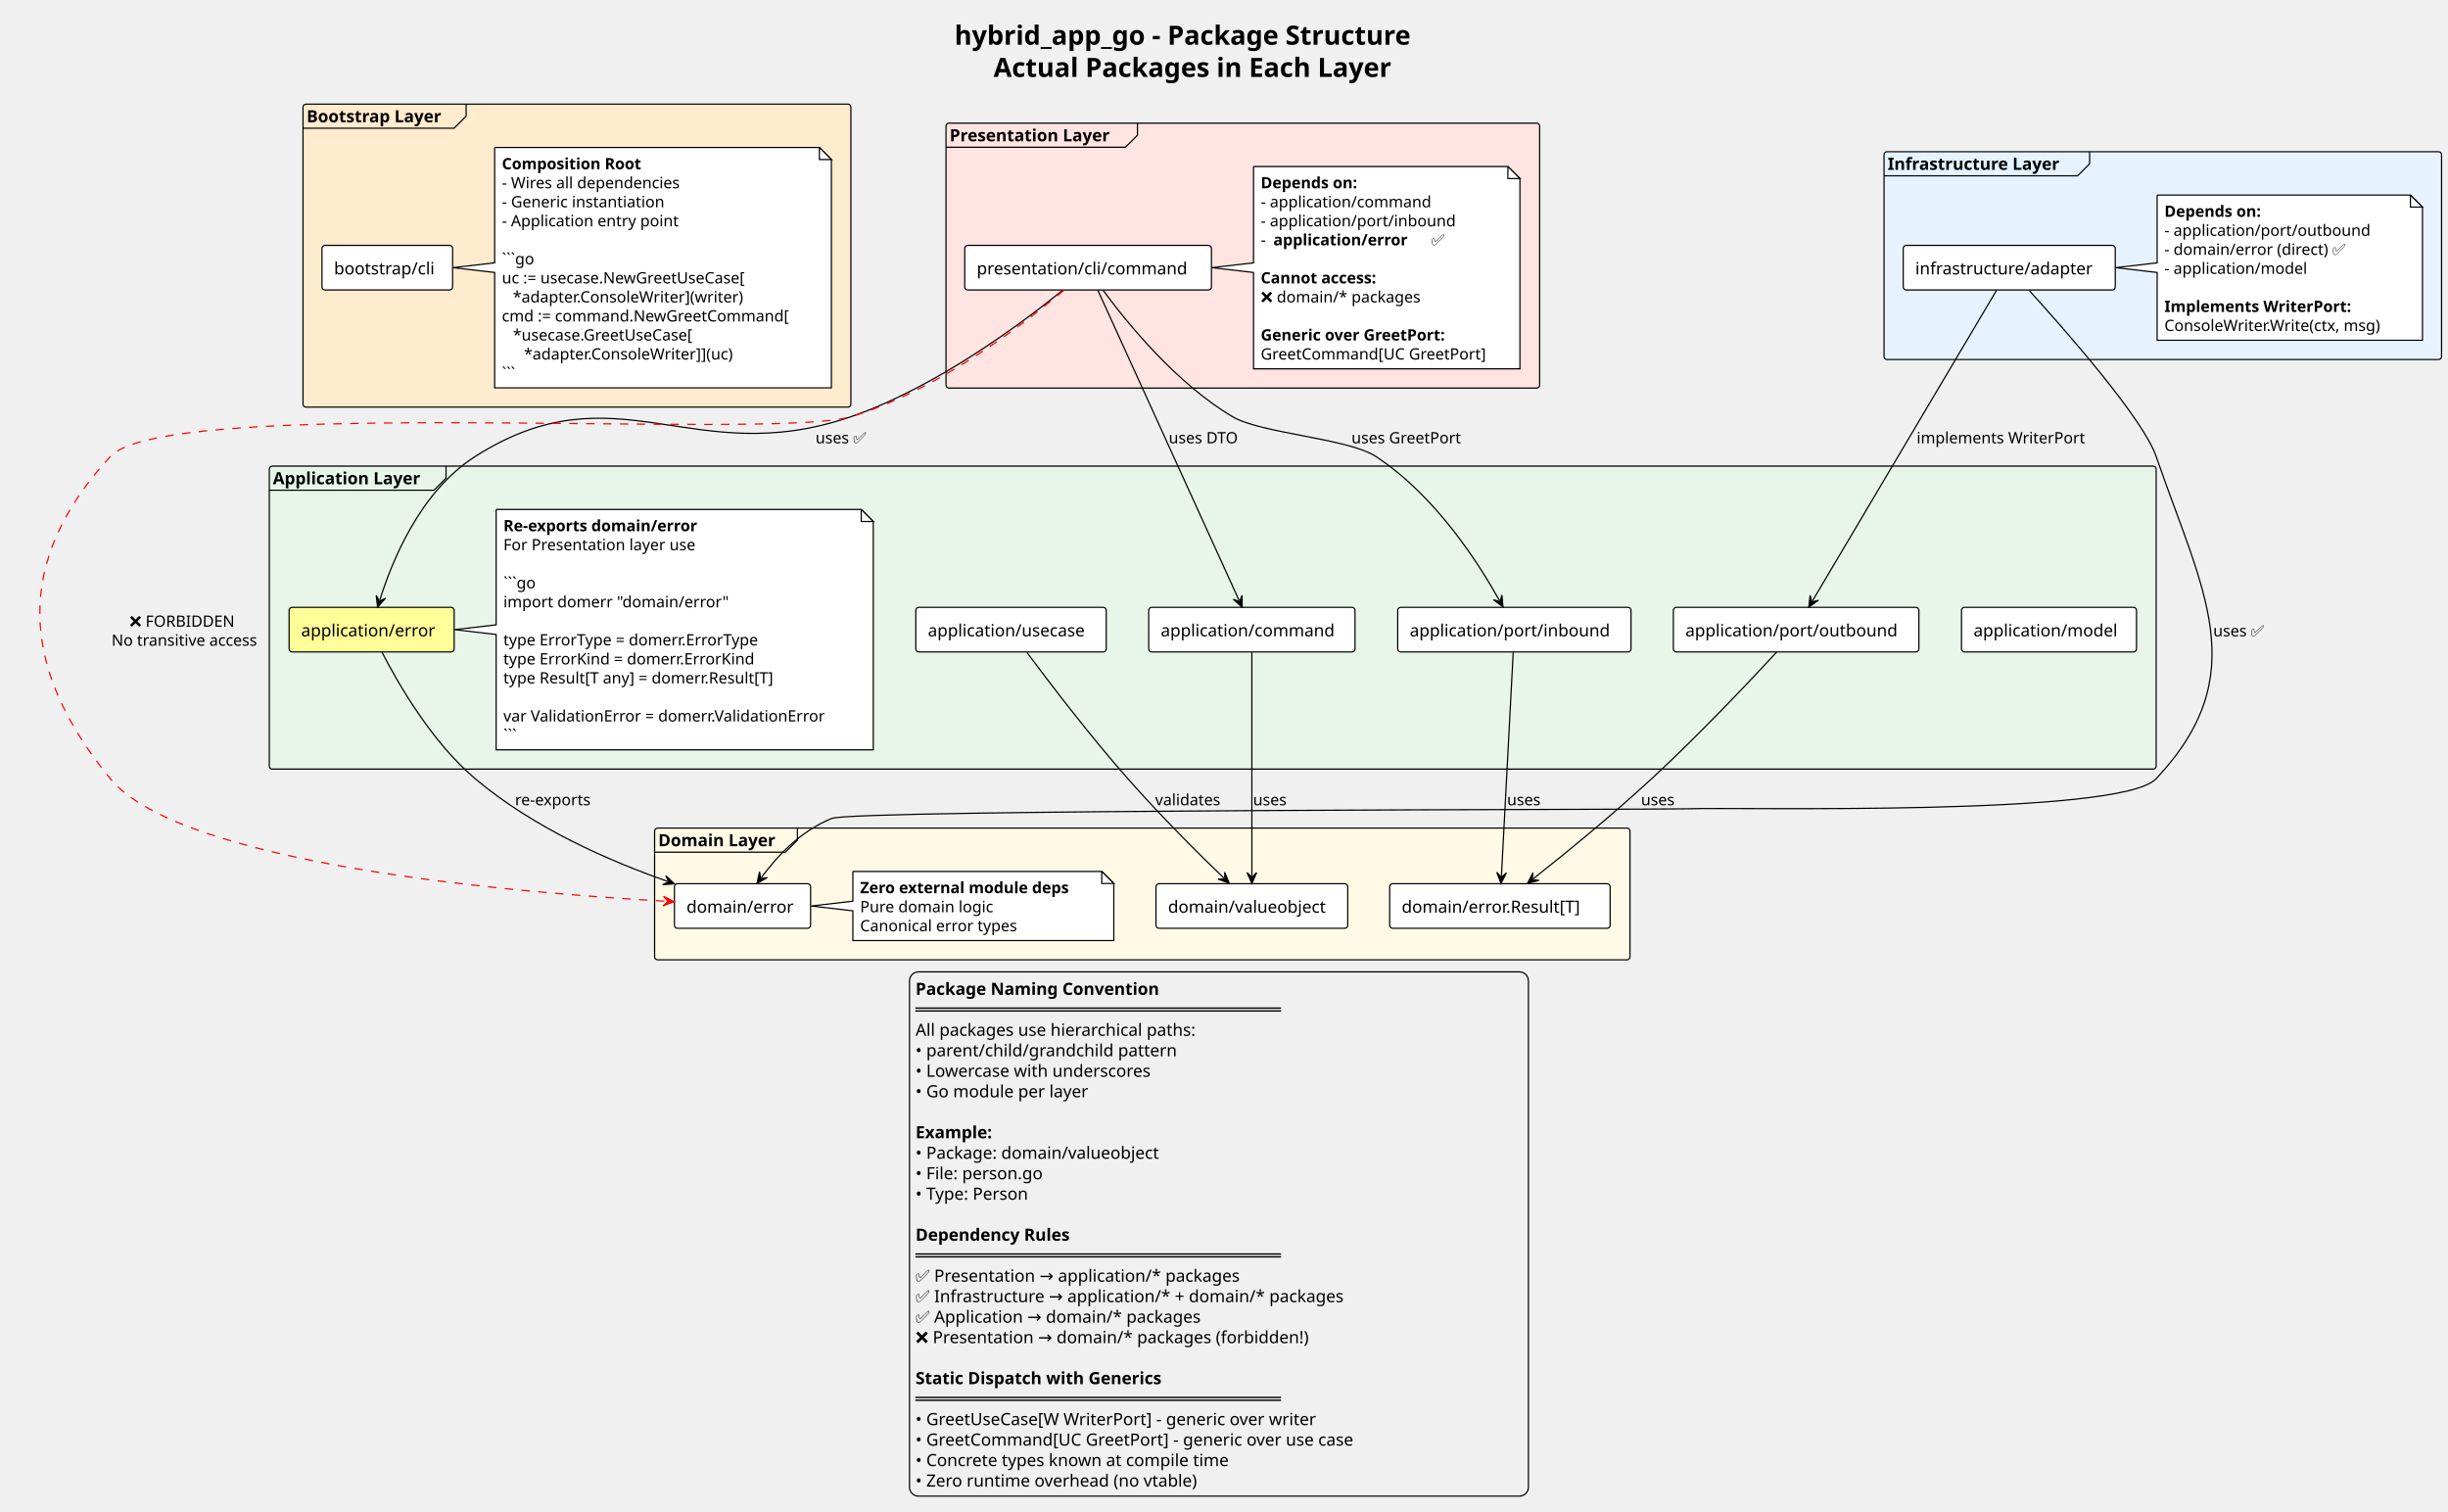
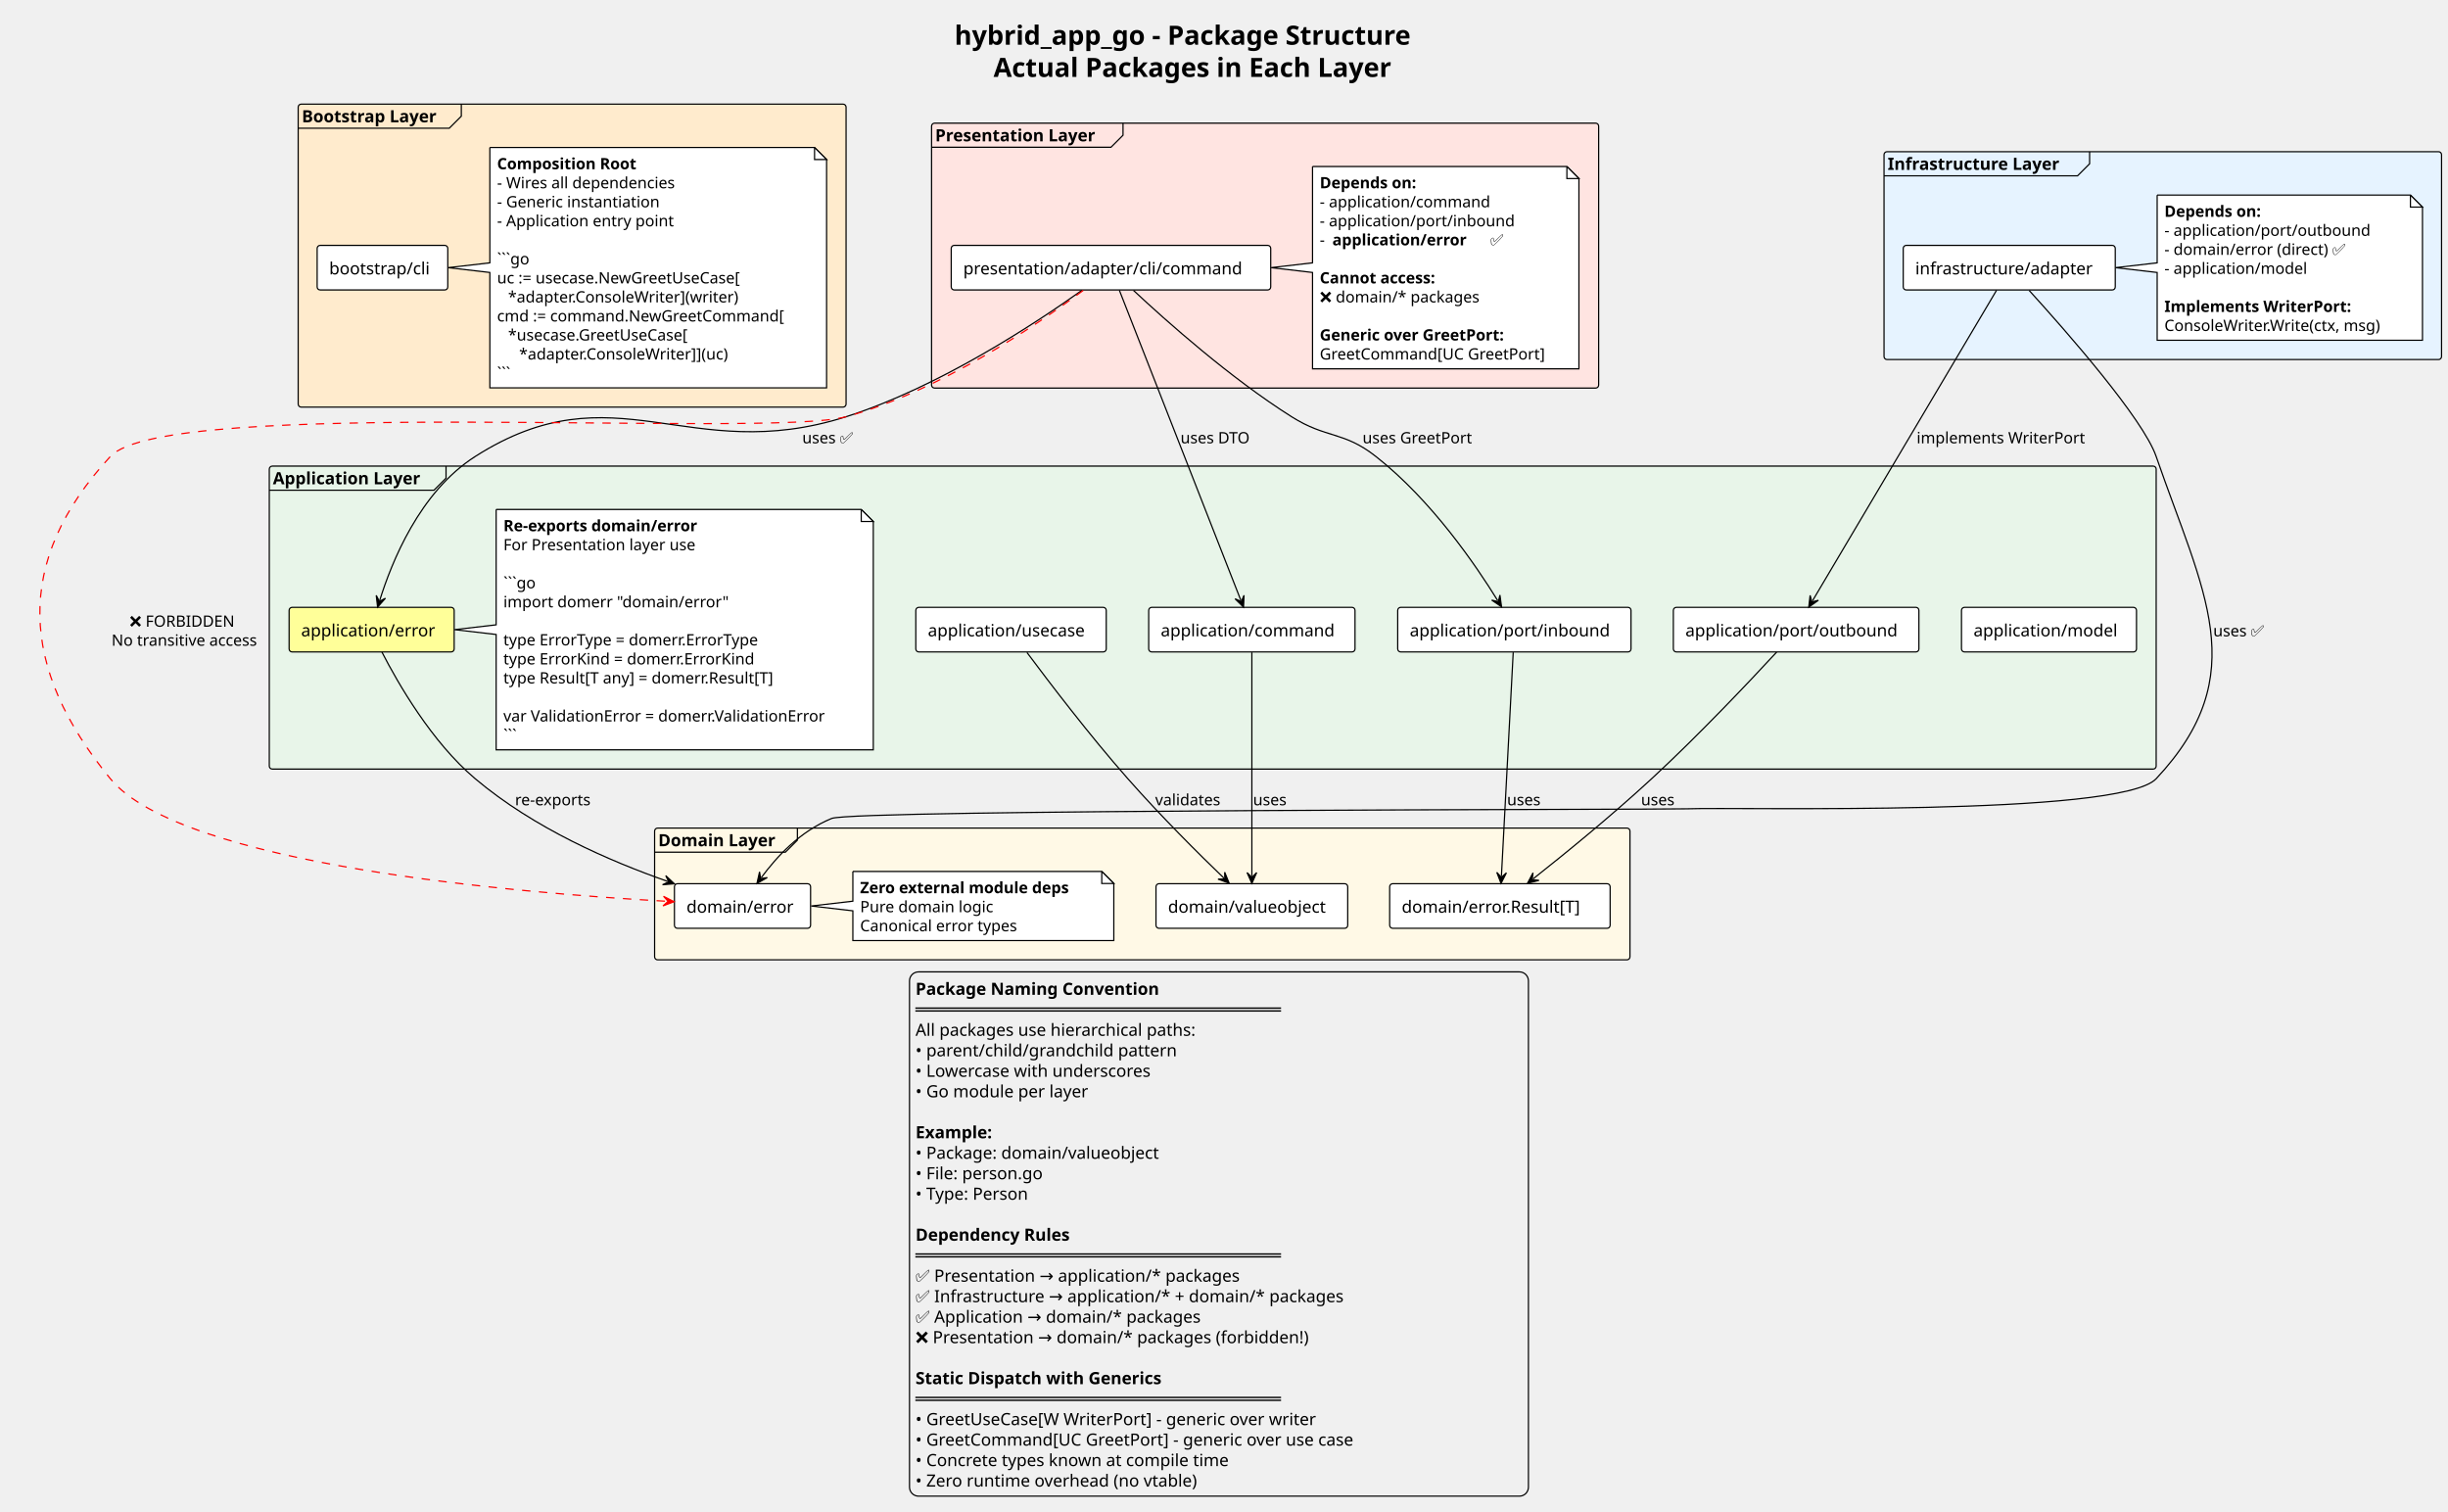
<svg xmlns="http://www.w3.org/2000/svg" contentStyleType="text/css" data-diagram-type="DESCRIPTION" height="1255px" preserveAspectRatio="none" style="width:2033px;height:1255px;background:#FFFFFF;" version="1.1" viewBox="0 0 2033 1255" width="2033px" zoomAndPan="magnify">
  <defs />
  <g>
    <g class="title" data-source-line="4">
      <text fill="#000000" font-family="Verdana" font-size="22" font-weight="bold" lengthAdjust="spacing" textLength="439.216" x="792.712" y="37.118">hybrid_app_go - Package Structure</text>
      <text fill="#000000" font-family="Verdana" font-size="22" font-weight="bold" lengthAdjust="spacing" textLength="374.387" x="825.127" y="63.855">Actual Packages in Each Layer</text>
    </g>
    <g class="cluster" data-entity="Bootstrap Layer" data-source-line="6" data-uid="ent0002" id="cluster_Bootstrap Layer">
-       <rect fill="#FFEBCD" height="251.59" rx="2.5" ry="2.5" style="stroke:#000000;stroke-width:1;" width="455" x="251.64" y="86.475" />
-       <path d="M387.114,86.475 L387.114,96.489 L377.114,106.489 L251.64,106.489" fill="none" style="stroke:#000000;stroke-width:1;" />
-       <text fill="#000000" font-family="Verdana" font-size="14" font-weight="bold" lengthAdjust="spacing" textLength="125.474" x="254.64" y="101.55">Bootstrap Layer</text>
+       <rect fill="#FFEBCD" height="251.59" rx="2.5" ry="2.5" style="stroke:#000000;stroke-width:1;" width="455" x="247.64" y="86.475" />
+       <path d="M383.114,86.475 L383.114,96.489 L373.114,106.489 L247.64,106.489" fill="none" style="stroke:#000000;stroke-width:1;" />
+       <text fill="#000000" font-family="Verdana" font-size="14" font-weight="bold" lengthAdjust="spacing" textLength="125.474" x="250.64" y="101.55">Bootstrap Layer</text>
    </g>
    <g class="cluster" data-entity="Presentation Layer" data-source-line="24" data-uid="ent0007" id="cluster_Presentation Layer">
-       <rect fill="#FFE4E1" height="219.99" rx="2.5" ry="2.5" style="stroke:#000000;stroke-width:1;" width="493" x="785.64" y="102.275" />
-       <path d="M944.636,102.275 L944.636,112.289 L934.636,122.289 L785.64,122.289" fill="none" style="stroke:#000000;stroke-width:1;" />
-       <text fill="#000000" font-family="Verdana" font-size="14" font-weight="bold" lengthAdjust="spacing" textLength="148.996" x="788.64" y="117.35">Presentation Layer</text>
+       <rect fill="#FFE4E1" height="219.99" rx="2.5" ry="2.5" style="stroke:#000000;stroke-width:1;" width="554" x="773.64" y="102.275" />
+       <path d="M932.636,102.275 L932.636,112.289 L922.636,122.289 L773.64,122.289" fill="none" style="stroke:#000000;stroke-width:1;" />
+       <text fill="#000000" font-family="Verdana" font-size="14" font-weight="bold" lengthAdjust="spacing" textLength="148.996" x="776.64" y="117.35">Presentation Layer</text>
    </g>
    <g class="cluster" data-entity="Infrastructure Layer" data-source-line="40" data-uid="ent0012" id="cluster_Infrastructure Layer">
      <rect fill="#E6F3FF" height="172.59" rx="2.5" ry="2.5" style="stroke:#000000;stroke-width:1;" width="463" x="1564.64" y="125.975" />
      <path d="M1735.367,125.975 L1735.367,135.989 L1725.367,145.989 L1564.64,145.989" fill="none" style="stroke:#000000;stroke-width:1;" />
      <text fill="#000000" font-family="Verdana" font-size="14" font-weight="bold" lengthAdjust="spacing" textLength="160.727" x="1567.64" y="141.05">Infrastructure Layer</text>
    </g>
    <g class="cluster" data-entity="Application Layer" data-source-line="53" data-uid="ent0017" id="cluster_Application Layer">
      <rect fill="#E8F5E9" height="251.59" rx="2.5" ry="2.5" style="stroke:#000000;stroke-width:1;" width="1567" x="223.64" y="387.065" />
      <path d="M370.42,387.065 L370.42,397.079 L360.42,407.079 L223.64,407.079" fill="none" style="stroke:#000000;stroke-width:1;" />
      <text fill="#000000" font-family="Verdana" font-size="14" font-weight="bold" lengthAdjust="spacing" textLength="136.78" x="226.64" y="402.14">Application Layer</text>
    </g>
    <g class="cluster" data-entity="Domain Layer" data-source-line="77" data-uid="ent0027" id="cluster_Domain Layer">
      <rect fill="#FFF9E6" height="109.4" rx="2.5" ry="2.5" style="stroke:#000000;stroke-width:1;" width="810" x="543.64" y="687.655" />
      <path d="M662.222,687.655 L662.222,697.669 L652.222,707.669 L543.64,707.669" fill="none" style="stroke:#000000;stroke-width:1;" />
      <text fill="#000000" font-family="Verdana" font-size="14" font-weight="bold" lengthAdjust="spacing" textLength="108.582" x="546.64" y="702.73">Domain Layer</text>
    </g>
    <g class="entity" data-entity="BootstrapCLI" data-source-line="7" data-uid="ent0003" id="entity_BootstrapCLI">
-       <rect fill="#FFFFFF" height="37.015" rx="2.5" ry="2.5" style="stroke:#000000;stroke-width:1;" width="108.484" x="267.39" y="203.765" />
-       <text fill="#000000" font-family="Verdana" font-size="14" lengthAdjust="spacing" textLength="88.484" x="277.39" y="227.84">bootstrap/cli</text>
+       <rect fill="#FFFFFF" height="37.015" rx="2.5" ry="2.5" style="stroke:#000000;stroke-width:1;" width="108.484" x="263.39" y="203.765" />
+       <text fill="#000000" font-family="Verdana" font-size="14" lengthAdjust="spacing" textLength="88.484" x="273.39" y="227.84">bootstrap/cli</text>
    </g>
    <g class="entity" data-entity="GMN4" data-source-line="9" data-uid="ent0005" id="entity_GMN4">
-       <path d="M410.81,122.475 L410.81,218.265 L376.2,222.265 L410.81,226.265 L410.81,322.066 A0,0 0 0 0 410.81,322.066 L690.464,322.066 A0,0 0 0 0 690.464,322.066 L690.464,132.475 L680.464,122.475 L410.81,122.475 A0,0 0 0 0 410.81,122.475" fill="#FFFFFF" style="stroke:#000000;stroke-width:1;" />
-       <path d="M680.464,122.475 L680.464,132.475 L690.464,132.475 L680.464,122.475" fill="#FFFFFF" style="stroke:#000000;stroke-width:1;" />
-       <text fill="#000000" font-family="Verdana" font-size="13" font-weight="bold" lengthAdjust="spacing" textLength="129.194" x="416.81" y="140.544">Composition Root</text>
-       <text fill="#000000" font-family="Verdana" font-size="13" lengthAdjust="spacing" textLength="159.885" x="416.81" y="156.344">- Wires all dependencies</text>
-       <text fill="#000000" font-family="Verdana" font-size="13" lengthAdjust="spacing" textLength="145.755" x="416.81" y="172.143">- Generic instantiation</text>
-       <text fill="#000000" font-family="Verdana" font-size="13" lengthAdjust="spacing" textLength="158.463" x="416.81" y="187.942">- Application entry point</text>
-       <text fill="#000000" font-family="Verdana" font-size="13" lengthAdjust="spacing" textLength="4.57" x="416.81" y="203.742"> </text>
-       <text fill="#000000" font-family="Verdana" font-size="13" lengthAdjust="spacing" textLength="40.784" x="416.81" y="219.541">```go</text>
-       <text fill="#000000" font-family="Verdana" font-size="13" lengthAdjust="spacing" textLength="222.936" x="416.81" y="235.34">uc := usecase.NewGreetUseCase[</text>
-       <text fill="#000000" font-family="Verdana" font-size="13" lengthAdjust="spacing" textLength="210.653" x="425.951" y="251.14">*adapter.ConsoleWriter](writer)</text>
-       <text fill="#000000" font-family="Verdana" font-size="13" lengthAdjust="spacing" textLength="258.654" x="416.81" y="266.939">cmd := command.NewGreetCommand[</text>
-       <text fill="#000000" font-family="Verdana" font-size="13" lengthAdjust="spacing" textLength="162.411" x="425.951" y="282.738">*usecase.GreetUseCase[</text>
-       <text fill="#000000" font-family="Verdana" font-size="13" lengthAdjust="spacing" textLength="193.388" x="435.091" y="298.538">*adapter.ConsoleWriter]](uc)</text>
-       <text fill="#000000" font-family="Verdana" font-size="13" lengthAdjust="spacing" textLength="24.794" x="416.81" y="314.337">```</text>
+       <path d="M406.81,122.475 L406.81,218.265 L372.2,222.265 L406.81,226.265 L406.81,322.066 A0,0 0 0 0 406.81,322.066 L686.464,322.066 A0,0 0 0 0 686.464,322.066 L686.464,132.475 L676.464,122.475 L406.81,122.475 A0,0 0 0 0 406.81,122.475" fill="#FFFFFF" style="stroke:#000000;stroke-width:1;" />
+       <path d="M676.464,122.475 L676.464,132.475 L686.464,132.475 L676.464,122.475" fill="#FFFFFF" style="stroke:#000000;stroke-width:1;" />
+       <text fill="#000000" font-family="Verdana" font-size="13" font-weight="bold" lengthAdjust="spacing" textLength="129.194" x="412.81" y="140.544">Composition Root</text>
+       <text fill="#000000" font-family="Verdana" font-size="13" lengthAdjust="spacing" textLength="159.885" x="412.81" y="156.344">- Wires all dependencies</text>
+       <text fill="#000000" font-family="Verdana" font-size="13" lengthAdjust="spacing" textLength="145.755" x="412.81" y="172.143">- Generic instantiation</text>
+       <text fill="#000000" font-family="Verdana" font-size="13" lengthAdjust="spacing" textLength="158.463" x="412.81" y="187.942">- Application entry point</text>
+       <text fill="#000000" font-family="Verdana" font-size="13" lengthAdjust="spacing" textLength="4.57" x="412.81" y="203.742"> </text>
+       <text fill="#000000" font-family="Verdana" font-size="13" lengthAdjust="spacing" textLength="40.784" x="412.81" y="219.541">```go</text>
+       <text fill="#000000" font-family="Verdana" font-size="13" lengthAdjust="spacing" textLength="222.936" x="412.81" y="235.34">uc := usecase.NewGreetUseCase[</text>
+       <text fill="#000000" font-family="Verdana" font-size="13" lengthAdjust="spacing" textLength="210.653" x="421.951" y="251.14">*adapter.ConsoleWriter](writer)</text>
+       <text fill="#000000" font-family="Verdana" font-size="13" lengthAdjust="spacing" textLength="258.654" x="412.81" y="266.939">cmd := command.NewGreetCommand[</text>
+       <text fill="#000000" font-family="Verdana" font-size="13" lengthAdjust="spacing" textLength="162.411" x="421.951" y="282.738">*usecase.GreetUseCase[</text>
+       <text fill="#000000" font-family="Verdana" font-size="13" lengthAdjust="spacing" textLength="193.388" x="431.091" y="298.538">*adapter.ConsoleWriter]](uc)</text>
+       <text fill="#000000" font-family="Verdana" font-size="13" lengthAdjust="spacing" textLength="24.794" x="412.81" y="314.337">```</text>
    </g>
    <g class="entity" data-entity="PresentationGreet" data-source-line="25" data-uid="ent0008" id="entity_PresentationGreet">
-       <rect fill="#FFFFFF" height="37.015" rx="2.5" ry="2.5" style="stroke:#000000;stroke-width:1;" width="204.878" x="801.2" y="203.765" />
-       <text fill="#000000" font-family="Verdana" font-size="14" lengthAdjust="spacing" textLength="184.878" x="811.2" y="227.84">presentation/cli/command</text>
+       <rect fill="#FFFFFF" height="37.015" rx="2.5" ry="2.5" style="stroke:#000000;stroke-width:1;" width="265.328" x="789.97" y="203.765" />
+       <text fill="#000000" font-family="Verdana" font-size="14" lengthAdjust="spacing" textLength="245.328" x="799.97" y="227.84">presentation/adapter/cli/command</text>
    </g>
    <g class="entity" data-entity="GMN9" data-source-line="27" data-uid="ent0010" id="entity_GMN9">
-       <path d="M1041.02,138.275 L1041.02,218.265 L1006.32,222.265 L1041.02,226.265 L1041.02,306.268 A0,0 0 0 0 1041.02,306.268 L1262.257,306.268 A0,0 0 0 0 1262.257,306.268 L1262.257,148.275 L1252.257,138.275 L1041.02,138.275 A0,0 0 0 0 1041.02,138.275" fill="#FFFFFF" style="stroke:#000000;stroke-width:1;" />
-       <path d="M1252.257,138.275 L1252.257,148.275 L1262.257,148.275 L1252.257,138.275" fill="#FFFFFF" style="stroke:#000000;stroke-width:1;" />
-       <text fill="#000000" font-family="Verdana" font-size="13" font-weight="bold" lengthAdjust="spacing" textLength="91.07" x="1047.02" y="156.344">Depends on:</text>
-       <text fill="#000000" font-family="Verdana" font-size="13" lengthAdjust="spacing" textLength="150.992" x="1047.02" y="172.144">- application/command</text>
-       <text fill="#000000" font-family="Verdana" font-size="13" lengthAdjust="spacing" textLength="171.806" x="1047.02" y="187.943">- application/port/inbound</text>
-       <text fill="#000000" font-family="Verdana" font-size="13" lengthAdjust="spacing" textLength="5.903" x="1047.02" y="203.742">-</text>
-       <text fill="#000000" font-family="Verdana" font-size="13" font-weight="bold" lengthAdjust="spacing" textLength="126.54" x="1057.494" y="203.742">application/error</text>
-       <text fill="#000000" font-family="Verdana" font-size="13" lengthAdjust="spacing" textLength="17" x="1188.604" y="203.742">✅</text>
-       <text fill="#000000" font-family="Verdana" font-size="13" lengthAdjust="spacing" textLength="4.57" x="1047.02" y="219.542"> </text>
-       <text fill="#000000" font-family="Verdana" font-size="13" font-weight="bold" lengthAdjust="spacing" textLength="109.173" x="1047.02" y="235.341">Cannot access:</text>
-       <text fill="#000000" font-family="Verdana" font-size="13" lengthAdjust="spacing" textLength="149.342" x="1047.02" y="251.14">❌ domain/* packages</text>
-       <text fill="#000000" font-family="Verdana" font-size="13" lengthAdjust="spacing" textLength="4.57" x="1047.02" y="266.94"> </text>
-       <text fill="#000000" font-family="Verdana" font-size="13" font-weight="bold" lengthAdjust="spacing" textLength="173.24" x="1047.02" y="282.739">Generic over GreetPort:</text>
-       <text fill="#000000" font-family="Verdana" font-size="13" lengthAdjust="spacing" textLength="200.237" x="1047.02" y="298.538">GreetCommand[UC GreetPort]</text>
+       <path d="M1090.02,138.275 L1090.02,218.265 L1055.66,222.265 L1090.02,226.265 L1090.02,306.268 A0,0 0 0 0 1090.02,306.268 L1311.257,306.268 A0,0 0 0 0 1311.257,306.268 L1311.257,148.275 L1301.257,138.275 L1090.02,138.275 A0,0 0 0 0 1090.02,138.275" fill="#FFFFFF" style="stroke:#000000;stroke-width:1;" />
+       <path d="M1301.257,138.275 L1301.257,148.275 L1311.257,148.275 L1301.257,138.275" fill="#FFFFFF" style="stroke:#000000;stroke-width:1;" />
+       <text fill="#000000" font-family="Verdana" font-size="13" font-weight="bold" lengthAdjust="spacing" textLength="91.07" x="1096.02" y="156.344">Depends on:</text>
+       <text fill="#000000" font-family="Verdana" font-size="13" lengthAdjust="spacing" textLength="150.992" x="1096.02" y="172.144">- application/command</text>
+       <text fill="#000000" font-family="Verdana" font-size="13" lengthAdjust="spacing" textLength="171.806" x="1096.02" y="187.943">- application/port/inbound</text>
+       <text fill="#000000" font-family="Verdana" font-size="13" lengthAdjust="spacing" textLength="5.903" x="1096.02" y="203.742">-</text>
+       <text fill="#000000" font-family="Verdana" font-size="13" font-weight="bold" lengthAdjust="spacing" textLength="126.54" x="1106.494" y="203.742">application/error</text>
+       <text fill="#000000" font-family="Verdana" font-size="13" lengthAdjust="spacing" textLength="17" x="1237.604" y="203.742">✅</text>
+       <text fill="#000000" font-family="Verdana" font-size="13" lengthAdjust="spacing" textLength="4.57" x="1096.02" y="219.542"> </text>
+       <text fill="#000000" font-family="Verdana" font-size="13" font-weight="bold" lengthAdjust="spacing" textLength="109.173" x="1096.02" y="235.341">Cannot access:</text>
+       <text fill="#000000" font-family="Verdana" font-size="13" lengthAdjust="spacing" textLength="149.342" x="1096.02" y="251.14">❌ domain/* packages</text>
+       <text fill="#000000" font-family="Verdana" font-size="13" lengthAdjust="spacing" textLength="4.57" x="1096.02" y="266.94"> </text>
+       <text fill="#000000" font-family="Verdana" font-size="13" font-weight="bold" lengthAdjust="spacing" textLength="173.24" x="1096.02" y="282.739">Generic over GreetPort:</text>
+       <text fill="#000000" font-family="Verdana" font-size="13" lengthAdjust="spacing" textLength="200.237" x="1096.02" y="298.538">GreetCommand[UC GreetPort]</text>
    </g>
    <g class="entity" data-entity="InfraConsole" data-source-line="41" data-uid="ent0013" id="entity_InfraConsole">
      <rect fill="#FFFFFF" height="37.015" rx="2.5" ry="2.5" style="stroke:#000000;stroke-width:1;" width="176.085" x="1580.59" y="203.765" />
      <text fill="#000000" font-family="Verdana" font-size="14" lengthAdjust="spacing" textLength="156.085" x="1590.59" y="227.84">infrastructure/adapter</text>
    </g>
    <g class="entity" data-entity="GMN14" data-source-line="43" data-uid="ent0015" id="entity_GMN14">
      <path d="M1791.47,161.975 L1791.47,218.265 L1756.92,222.265 L1791.47,226.265 L1791.47,282.57 A0,0 0 0 0 1791.47,282.57 L2011.799,282.57 A0,0 0 0 0 2011.799,282.57 L2011.799,171.975 L2001.799,161.975 L1791.47,161.975 A0,0 0 0 0 1791.47,161.975" fill="#FFFFFF" style="stroke:#000000;stroke-width:1;" />
      <path d="M2001.799,161.975 L2001.799,171.975 L2011.799,171.975 L2001.799,161.975" fill="#FFFFFF" style="stroke:#000000;stroke-width:1;" />
      <text fill="#000000" font-family="Verdana" font-size="13" font-weight="bold" lengthAdjust="spacing" textLength="91.07" x="1797.47" y="180.044">Depends on:</text>
      <text fill="#000000" font-family="Verdana" font-size="13" lengthAdjust="spacing" textLength="181.251" x="1797.47" y="195.844">- application/port/outbound</text>
      <text fill="#000000" font-family="Verdana" font-size="13" lengthAdjust="spacing" textLength="171.692" x="1797.47" y="211.643">- domain/error (direct) ✅</text>
      <text fill="#000000" font-family="Verdana" font-size="13" lengthAdjust="spacing" textLength="126.852" x="1797.47" y="227.442">- application/model</text>
      <text fill="#000000" font-family="Verdana" font-size="13" lengthAdjust="spacing" textLength="4.57" x="1797.47" y="243.242"> </text>
      <text fill="#000000" font-family="Verdana" font-size="13" font-weight="bold" lengthAdjust="spacing" textLength="175.405" x="1797.47" y="259.041">Implements WriterPort:</text>
      <text fill="#000000" font-family="Verdana" font-size="13" lengthAdjust="spacing" textLength="199.329" x="1797.47" y="274.84">ConsoleWriter.Write(ctx, msg)</text>
    </g>
    <g class="entity" data-entity="AppError" data-source-line="54" data-uid="ent0018" id="entity_AppError">
      <rect fill="#FFFF99" height="37.015" rx="2.5" ry="2.5" style="stroke:#000000;stroke-width:1;" width="137.072" x="240.1" y="504.355" />
      <text fill="#000000" font-family="Verdana" font-size="14" lengthAdjust="spacing" textLength="117.072" x="250.1" y="528.43">application/error</text>
    </g>
    <g class="entity" data-entity="AppCommand" data-source-line="55" data-uid="ent0019" id="entity_AppCommand">
      <rect fill="#FFFFFF" height="37.015" rx="2.5" ry="2.5" style="stroke:#000000;stroke-width:1;" width="171.327" x="953.97" y="504.355" />
      <text fill="#000000" font-family="Verdana" font-size="14" lengthAdjust="spacing" textLength="151.327" x="963.97" y="528.43">application/command</text>
    </g>
    <g class="entity" data-entity="AppUsecase" data-source-line="56" data-uid="ent0020" id="entity_AppUsecase">
      <rect fill="#FFFFFF" height="37.015" rx="2.5" ry="2.5" style="stroke:#000000;stroke-width:1;" width="158.141" x="760.56" y="504.355" />
      <text fill="#000000" font-family="Verdana" font-size="14" lengthAdjust="spacing" textLength="138.141" x="770.56" y="528.43">application/usecase</text>
    </g>
    <g class="entity" data-entity="AppOutbound" data-source-line="57" data-uid="ent0021" id="entity_AppOutbound">
      <rect fill="#FFFFFF" height="37.015" rx="2.5" ry="2.5" style="stroke:#000000;stroke-width:1;" width="203.914" x="1389.68" y="504.355" />
      <text fill="#000000" font-family="Verdana" font-size="14" lengthAdjust="spacing" textLength="183.914" x="1399.68" y="528.43">application/port/outbound</text>
    </g>
    <g class="entity" data-entity="AppInbound" data-source-line="58" data-uid="ent0022" id="entity_AppInbound">
      <rect fill="#FFFFFF" height="37.015" rx="2.5" ry="2.5" style="stroke:#000000;stroke-width:1;" width="193.742" x="1160.76" y="504.355" />
      <text fill="#000000" font-family="Verdana" font-size="14" lengthAdjust="spacing" textLength="173.742" x="1170.76" y="528.43">application/port/inbound</text>
    </g>
    <g class="entity" data-entity="AppModel" data-source-line="59" data-uid="ent0023" id="entity_AppModel">
      <rect fill="#FFFFFF" height="37.015" rx="2.5" ry="2.5" style="stroke:#000000;stroke-width:1;" width="145.33" x="1628.97" y="504.355" />
      <text fill="#000000" font-family="Verdana" font-size="14" lengthAdjust="spacing" textLength="125.33" x="1638.97" y="528.43">application/model</text>
    </g>
    <g class="entity" data-entity="GMN24" data-source-line="62" data-uid="ent0025" id="entity_GMN24">
      <path d="M412.04,423.065 L412.04,518.865 L377.44,522.865 L412.04,526.865 L412.04,622.656 A0,0 0 0 0 412.04,622.656 L725.235,622.656 A0,0 0 0 0 725.235,622.656 L725.235,433.065 L715.235,423.065 L412.04,423.065 A0,0 0 0 0 412.04,423.065" fill="#FFFFFF" style="stroke:#000000;stroke-width:1;" />
      <path d="M715.235,423.065 L715.235,433.065 L725.235,433.065 L715.235,423.065" fill="#FFFFFF" style="stroke:#000000;stroke-width:1;" />
      <text fill="#000000" font-family="Verdana" font-size="13" font-weight="bold" lengthAdjust="spacing" textLength="184.99" x="418.04" y="441.134">Re-exports domain/error</text>
      <text fill="#000000" font-family="Verdana" font-size="13" lengthAdjust="spacing" textLength="171.336" x="418.04" y="456.934">For Presentation layer use</text>
      <text fill="#000000" font-family="Verdana" font-size="13" lengthAdjust="spacing" textLength="4.57" x="418.04" y="472.733"> </text>
      <text fill="#000000" font-family="Verdana" font-size="13" lengthAdjust="spacing" textLength="40.784" x="418.04" y="488.532">```go</text>
      <text fill="#000000" font-family="Verdana" font-size="13" lengthAdjust="spacing" textLength="197.837" x="418.04" y="504.332">import domerr "domain/error"</text>
      <text fill="#000000" font-family="Verdana" font-size="13" lengthAdjust="spacing" textLength="4.57" x="418.04" y="520.131"> </text>
      <text fill="#000000" font-family="Verdana" font-size="13" lengthAdjust="spacing" textLength="233.816" x="418.04" y="535.93">type ErrorType = domerr.ErrorType</text>
      <text fill="#000000" font-family="Verdana" font-size="13" lengthAdjust="spacing" textLength="228.522" x="418.04" y="551.73">type ErrorKind = domerr.ErrorKind</text>
      <text fill="#000000" font-family="Verdana" font-size="13" lengthAdjust="spacing" textLength="254.09" x="418.04" y="567.529">type Result[T any] = domerr.Result[T]</text>
      <text fill="#000000" font-family="Verdana" font-size="13" lengthAdjust="spacing" textLength="4.57" x="418.04" y="583.328"> </text>
      <text fill="#000000" font-family="Verdana" font-size="13" lengthAdjust="spacing" textLength="292.195" x="418.04" y="599.128">var ValidationError = domerr.ValidationError</text>
      <text fill="#000000" font-family="Verdana" font-size="13" lengthAdjust="spacing" textLength="24.794" x="418.04" y="614.927">```</text>
    </g>
    <g class="entity" data-entity="DomainError" data-source-line="78" data-uid="ent0028" id="entity_DomainError">
      <rect fill="#FFFFFF" height="37.015" rx="2.5" ry="2.5" style="stroke:#000000;stroke-width:1;" width="113.064" x="560.1" y="733.845" />
      <text fill="#000000" font-family="Verdana" font-size="14" lengthAdjust="spacing" textLength="93.064" x="570.1" y="757.92">domain/error</text>
    </g>
    <g class="entity" data-entity="DomainResult" data-source-line="79" data-uid="ent0029" id="entity_DomainResult">
      <rect fill="#FFFFFF" height="37.015" rx="2.5" ry="2.5" style="stroke:#000000;stroke-width:1;" width="183.085" x="1154.09" y="733.845" />
      <text fill="#000000" font-family="Verdana" font-size="14" lengthAdjust="spacing" textLength="163.085" x="1164.09" y="757.92">domain/error.Result[T]</text>
    </g>
    <g class="entity" data-entity="DomainPerson" data-source-line="80" data-uid="ent0030" id="entity_DomainPerson">
      <rect fill="#FFFFFF" height="37.015" rx="2.5" ry="2.5" style="stroke:#000000;stroke-width:1;" width="159.227" x="960.02" y="733.845" />
      <text fill="#000000" font-family="Verdana" font-size="14" lengthAdjust="spacing" textLength="139.227" x="970.02" y="757.92">domain/valueobject</text>
    </g>
    <g class="entity" data-entity="GMN31" data-source-line="83" data-uid="ent0032" id="entity_GMN31">
      <path d="M708.28,723.655 L708.28,748.355 L673.67,752.355 L708.28,756.355 L708.28,781.053 A0,0 0 0 0 708.28,781.053 L924.991,781.053 A0,0 0 0 0 924.991,781.053 L924.991,733.655 L914.991,723.655 L708.28,723.655 A0,0 0 0 0 708.28,723.655" fill="#FFFFFF" style="stroke:#000000;stroke-width:1;" />
      <path d="M914.991,723.655 L914.991,733.655 L924.991,733.655 L914.991,723.655" fill="#FFFFFF" style="stroke:#000000;stroke-width:1;" />
      <text fill="#000000" font-family="Verdana" font-size="13" font-weight="bold" lengthAdjust="spacing" textLength="195.711" x="714.28" y="741.724">Zero external module deps</text>
      <text fill="#000000" font-family="Verdana" font-size="13" lengthAdjust="spacing" textLength="116.632" x="714.28" y="757.524">Pure domain logic</text>
      <text fill="#000000" font-family="Verdana" font-size="13" lengthAdjust="spacing" textLength="139.794" x="714.28" y="773.323">Canonical error types</text>
    </g>
    <g class="link" data-entity-1="PresentationGreet" data-entity-2="AppCommand" data-source-line="90" data-uid="lnk34" id="link_PresentationGreet_AppCommand">
-       <path d="M911.74,241.055 C935.92,294.165 1004.953,445.724 1029.093,498.714" fill="none" id="PresentationGreet-to-AppCommand" style="stroke:#000000;stroke-width:1;" />
-       <polygon fill="#000000" points="1031.58,504.175,1031.489,494.326,1029.507,499.625,1024.209,497.643,1031.58,504.175" style="stroke:#000000;stroke-width:1;" />
-       <text fill="#000000" font-family="Verdana" font-size="13" lengthAdjust="spacing" textLength="62.347" x="970.6" y="368.134">uses DTO</text>
+       <path d="M929.6,241.055 C950.41,294.165 1009.751,445.598 1030.511,498.588" fill="none" id="PresentationGreet-to-AppCommand" style="stroke:#000000;stroke-width:1;" />
+       <polygon fill="#000000" points="1032.7,504.175,1033.141,494.336,1030.876,499.519,1025.693,497.254,1032.7,504.175" style="stroke:#000000;stroke-width:1;" />
+       <text fill="#000000" font-family="Verdana" font-size="13" lengthAdjust="spacing" textLength="62.347" x="980.38" y="368.134">uses DTO</text>
    </g>
    <g class="link" data-entity-1="PresentationGreet" data-entity-2="AppInbound" data-source-line="91" data-uid="lnk35" id="link_PresentationGreet_AppInbound">
-       <path d="M916.21,241.205 C935.98,268.045 976.93,318.465 1023.64,346.065 C1047.26,360.025 1119.71,363.985 1142.64,379.065 C1192.64,411.945 1228.295,468.306 1245.265,498.706" fill="none" id="PresentationGreet-to-AppInbound" style="stroke:#000000;stroke-width:1;" />
-       <polygon fill="#000000" points="1248.19,503.945,1247.296,494.136,1245.753,499.579,1240.311,498.036,1248.19,503.945" style="stroke:#000000;stroke-width:1;" />
-       <text fill="#000000" font-family="Verdana" font-size="13" lengthAdjust="spacing" textLength="96.726" x="1122.36" y="368.134">uses GreetPort</text>
+       <path d="M941.36,241.185 C968.66,266.675 1021.7,313.895 1072.64,346.065 C1101.72,364.435 1115.6,357.795 1142.64,379.065 C1189.16,415.675 1225.635,469.361 1243.825,498.781" fill="none" id="PresentationGreet-to-AppInbound" style="stroke:#000000;stroke-width:1;" />
+       <polygon fill="#000000" points="1246.98,503.885,1245.649,494.126,1244.351,499.632,1238.845,498.333,1246.98,503.885" style="stroke:#000000;stroke-width:1;" />
+       <text fill="#000000" font-family="Verdana" font-size="13" lengthAdjust="spacing" textLength="96.726" x="1131.55" y="368.134">uses GreetPort</text>
    </g>
    <g class="link" data-entity-1="PresentationGreet" data-entity-2="AppError" data-source-line="92" data-uid="lnk36" id="link_PresentationGreet_AppError">
-       <path d="M882.29,241.225 C847.85,269.055 776.76,321.935 706.64,346.065 C574.78,391.435 512.25,304.165 394.64,379.065 C348.26,408.605 325.14,467.228 315.38,498.448" fill="none" id="PresentationGreet-to-AppError" style="stroke:#000000;stroke-width:1;" />
-       <polygon fill="#000000" points="313.59,504.175,320.093,496.778,315.082,499.402,312.458,494.391,313.59,504.175" style="stroke:#000000;stroke-width:1;" />
-       <text fill="#000000" font-family="Verdana" font-size="13" lengthAdjust="spacing" textLength="51.087" x="677.26" y="368.134">uses ✅</text>
+       <path d="M898.42,241.155 C859.43,268.905 779.33,321.675 702.64,346.065 C571.44,387.785 510.71,305.035 394.64,379.065 C348.28,408.635 325.152,467.239 315.382,498.449" fill="none" id="PresentationGreet-to-AppError" style="stroke:#000000;stroke-width:1;" />
+       <polygon fill="#000000" points="313.59,504.175,320.096,496.781,315.084,499.403,312.461,494.391,313.59,504.175" style="stroke:#000000;stroke-width:1;" />
+       <text fill="#000000" font-family="Verdana" font-size="13" lengthAdjust="spacing" textLength="51.087" x="666.26" y="368.134">uses ✅</text>
    </g>
    <g class="link" data-entity-1="InfraConsole" data-entity-2="AppOutbound" data-source-line="94" data-uid="lnk37" id="link_InfraConsole_AppOutbound">
      <path d="M1658.09,241.055 C1626.61,294.165 1536.589,446.023 1505.179,499.013" fill="none" id="InfraConsole-to-AppOutbound" style="stroke:#000000;stroke-width:1;" />
      <polygon fill="#000000" points="1502.12,504.175,1510.15,498.472,1504.669,499.873,1503.268,494.393,1502.12,504.175" style="stroke:#000000;stroke-width:1;" />
      <text fill="#000000" font-family="Verdana" font-size="13" lengthAdjust="spacing" textLength="147.488" x="1591.73" y="368.134">implements WriterPort</text>
    </g>
    <g class="link" data-entity-1="InfraConsole" data-entity-2="DomainError" data-source-line="95" data-uid="lnk38" id="link_InfraConsole_DomainError">
      <path d="M1685.2,241.235 C1715.97,275.085 1779.82,347.725 1790.64,379.065 C1829.42,491.495 1872,559.915 1790.64,646.655 C1760.93,678.325 1444.03,670.025 1400.64,671.655 C1380.93,672.395 708.87,672.155 690.64,679.655 C664,690.615 645.179,711.339 632.219,728.779" fill="none" id="InfraConsole-to-DomainError" style="stroke:#000000;stroke-width:1;" />
      <polygon fill="#000000" points="628.64,733.595,637.219,728.757,631.622,729.581,630.798,723.985,628.64,733.595" style="stroke:#000000;stroke-width:1;" />
      <text fill="#000000" font-family="Verdana" font-size="13" lengthAdjust="spacing" textLength="51.087" x="1838.02" y="528.434">uses ✅</text>
    </g>
    <g class="link" data-entity-1="AppCommand" data-entity-2="DomainPerson" data-source-line="97" data-uid="lnk39" id="link_AppCommand_DomainPerson">
      <path d="M1039.64,541.715 C1039.64,584.235 1039.64,685.145 1039.64,727.585" fill="none" id="AppCommand-to-DomainPerson" style="stroke:#000000;stroke-width:1;" />
      <polygon fill="#000000" points="1039.64,733.585,1043.64,724.585,1039.64,728.585,1035.64,724.585,1039.64,733.585" style="stroke:#000000;stroke-width:1;" />
      <text fill="#000000" font-family="Verdana" font-size="13" lengthAdjust="spacing" textLength="29.517" x="1040.64" y="668.724">uses</text>
    </g>
    <g class="link" data-entity-1="AppUsecase" data-entity-2="DomainPerson" data-source-line="98" data-uid="lnk40" id="link_AppUsecase_DomainPerson">
      <path d="M852.87,541.835 C871.02,566.205 905,610.805 936.64,646.655 C964.64,678.395 995.312,708.828 1016.462,729.238" fill="none" id="AppUsecase-to-DomainPerson" style="stroke:#000000;stroke-width:1;" />
      <polygon fill="#000000" points="1020.78,733.405,1017.081,724.277,1017.182,729.933,1011.526,730.033,1020.78,733.405" style="stroke:#000000;stroke-width:1;" />
      <text fill="#000000" font-family="Verdana" font-size="13" lengthAdjust="spacing" textLength="58.183" x="959.33" y="668.724">validates</text>
    </g>
    <g class="link" data-entity-1="AppOutbound" data-entity-2="DomainResult" data-source-line="99" data-uid="lnk41" id="link_AppOutbound_DomainResult">
      <path d="M1475.48,541.505 C1452.93,565.875 1410.41,610.885 1371.64,646.655 C1336.93,678.675 1298.968,709.465 1273.248,729.785" fill="none" id="AppOutbound-to-DomainResult" style="stroke:#000000;stroke-width:1;" />
      <polygon fill="#000000" points="1268.54,733.505,1278.082,731.064,1272.463,730.405,1273.122,724.787,1268.54,733.505" style="stroke:#000000;stroke-width:1;" />
      <text fill="#000000" font-family="Verdana" font-size="13" lengthAdjust="spacing" textLength="29.517" x="1362.82" y="668.724">uses</text>
    </g>
    <g class="link" data-entity-1="AppInbound" data-entity-2="DomainResult" data-source-line="100" data-uid="lnk42" id="link_AppInbound_DomainResult">
      <path d="M1256.69,541.715 C1254.45,584.235 1249.126,685.153 1246.886,727.593" fill="none" id="AppInbound-to-DomainResult" style="stroke:#000000;stroke-width:1;" />
      <polygon fill="#000000" points="1246.57,733.585,1251.039,724.808,1246.833,728.592,1243.05,724.386,1246.57,733.585" style="stroke:#000000;stroke-width:1;" />
      <text fill="#000000" font-family="Verdana" font-size="13" lengthAdjust="spacing" textLength="29.517" x="1251.56" y="668.724">uses</text>
    </g>
    <g class="link" data-entity-1="AppError" data-entity-2="DomainError" data-source-line="101" data-uid="lnk43" id="link_AppError_DomainError">
      <path d="M317.18,541.485 C330.54,567.485 358.61,616.295 394.64,646.655 C443.84,688.125 506.569,715.106 554.399,731.906" fill="none" id="AppError-to-DomainError" style="stroke:#000000;stroke-width:1;" />
      <polygon fill="#000000" points="560.06,733.895,552.894,727.138,555.342,732.238,550.243,734.686,560.06,733.895" style="stroke:#000000;stroke-width:1;" />
      <text fill="#000000" font-family="Verdana" font-size="13" lengthAdjust="spacing" textLength="68.066" x="427.71" y="668.724">re-exports</text>
    </g>
    <g class="link" data-entity-1="PresentationGreet" data-entity-2="DomainError" data-source-line="104" data-uid="lnk44" id="link_PresentationGreet_DomainError">
-       <path d="M883.33,241.185 C849.51,269.745 778.24,324.565 706.64,346.065 C641.1,365.745 138.03,328.765 91.64,379.065 C11,466.485 16.21,554.705 91.64,646.655 C150.43,718.335 430.429,741.55 553.809,748.45" fill="none" id="PresentationGreet-to-DomainError" style="stroke:#FF0000;stroke-width:1;stroke-dasharray:7,7;" />
+       <path d="M899.57,241.195 C861.25,269.765 780.88,324.595 702.64,346.065 C637.07,364.055 137.73,329.085 91.64,379.065 C11,466.485 16.21,554.705 91.64,646.655 C150.43,718.335 430.429,741.55 553.809,748.45" fill="none" id="PresentationGreet-to-DomainError" style="stroke:#FF0000;stroke-width:1;stroke-dasharray:7,7;" />
      <polygon fill="#FF0000" points="559.8,748.785,551.037,744.288,554.808,748.505,550.591,752.276,559.8,748.785" style="stroke:#FF0000;stroke-width:1;" />
      <text fill="#000000" font-family="Verdana" font-size="13" lengthAdjust="spacing" textLength="100.675" x="107.588" y="520.434">❌ FORBIDDEN</text>
      <text fill="#000000" font-family="Verdana" font-size="13" lengthAdjust="spacing" textLength="130.571" x="92.64" y="536.234">No transitive access</text>
    </g>
    <g class="legend" data-source-line="106">
      <rect fill="none" height="435.366" rx="7.5" ry="7.5" style="stroke:#000000;stroke-width:1;" width="514" x="755.32" y="807.055" />
      <text fill="#000000" font-family="Verdana" font-size="14" font-weight="bold" lengthAdjust="spacing" textLength="224.649" x="760.32" y="826.13">Package Naming Convention</text>
      <text fill="#000000" font-family="Verdana" font-size="14" lengthAdjust="spacing" textLength="504" x="760.32" y="843.144">════════════════════════════════════</text>
      <text fill="#000000" font-family="Verdana" font-size="14" lengthAdjust="spacing" textLength="253.005" x="760.32" y="860.159">All packages use hierarchical paths:</text>
      <text fill="#000000" font-family="Verdana" font-size="14" lengthAdjust="spacing" textLength="233.16" x="760.32" y="877.174">• parent/child/grandchild pattern</text>
      <text fill="#000000" font-family="Verdana" font-size="14" lengthAdjust="spacing" textLength="210.923" x="760.32" y="894.188">• Lowercase with underscores</text>
      <text fill="#000000" font-family="Verdana" font-size="14" lengthAdjust="spacing" textLength="156.44" x="760.32" y="911.203">• Go module per layer</text>
      <text fill="#000000" font-family="Verdana" font-size="14" lengthAdjust="spacing" textLength="4.922" x="760.32" y="928.218"> </text>
      <text fill="#000000" font-family="Verdana" font-size="14" font-weight="bold" lengthAdjust="spacing" textLength="72.598" x="760.32" y="945.232">Example:</text>
      <text fill="#000000" font-family="Verdana" font-size="14" lengthAdjust="spacing" textLength="220.965" x="760.32" y="962.247">• Package: domain/valueobject</text>
      <text fill="#000000" font-family="Verdana" font-size="14" lengthAdjust="spacing" textLength="117.906" x="760.32" y="979.262">• File: person.go</text>
      <text fill="#000000" font-family="Verdana" font-size="14" lengthAdjust="spacing" textLength="105.219" x="760.32" y="996.276">• Type: Person</text>
      <text fill="#000000" font-family="Verdana" font-size="14" lengthAdjust="spacing" textLength="4.922" x="760.32" y="1013.291"> </text>
      <text fill="#000000" font-family="Verdana" font-size="14" font-weight="bold" lengthAdjust="spacing" textLength="144.484" x="760.32" y="1030.306">Dependency Rules</text>
      <text fill="#000000" font-family="Verdana" font-size="14" lengthAdjust="spacing" textLength="504" x="760.32" y="1047.32">════════════════════════════════════</text>
      <text fill="#000000" font-family="Verdana" font-size="14" lengthAdjust="spacing" textLength="297.264" x="760.32" y="1064.335">✅ Presentation → application/* packages</text>
      <text fill="#000000" font-family="Verdana" font-size="14" lengthAdjust="spacing" textLength="395.565" x="760.32" y="1081.35">✅ Infrastructure → application/* + domain/* packages</text>
      <text fill="#000000" font-family="Verdana" font-size="14" lengthAdjust="spacing" textLength="262.482" x="760.32" y="1098.364">✅ Application → domain/* packages</text>
      <text fill="#000000" font-family="Verdana" font-size="14" lengthAdjust="spacing" textLength="363.005" x="760.32" y="1115.379">❌ Presentation → domain/* packages (forbidden!)</text>
      <text fill="#000000" font-family="Verdana" font-size="14" lengthAdjust="spacing" textLength="4.922" x="760.32" y="1132.393"> </text>
      <text fill="#000000" font-family="Verdana" font-size="14" font-weight="bold" lengthAdjust="spacing" textLength="230.932" x="760.32" y="1149.408">Static Dispatch with Generics</text>
      <text fill="#000000" font-family="Verdana" font-size="14" lengthAdjust="spacing" textLength="504" x="760.32" y="1166.423">════════════════════════════════════</text>
      <text fill="#000000" font-family="Verdana" font-size="14" lengthAdjust="spacing" textLength="364.301" x="760.32" y="1183.437">• GreetUseCase[W WriterPort] - generic over writer</text>
      <text fill="#000000" font-family="Verdana" font-size="14" lengthAdjust="spacing" textLength="397.462" x="760.32" y="1200.452">• GreetCommand[UC GreetPort] - generic over use case</text>
      <text fill="#000000" font-family="Verdana" font-size="14" lengthAdjust="spacing" textLength="283.274" x="760.32" y="1217.467">• Concrete types known at compile time</text>
      <text fill="#000000" font-family="Verdana" font-size="14" lengthAdjust="spacing" textLength="258.269" x="760.32" y="1234.481">• Zero runtime overhead (no vtable)</text>
    </g>
  </g>
</svg>
